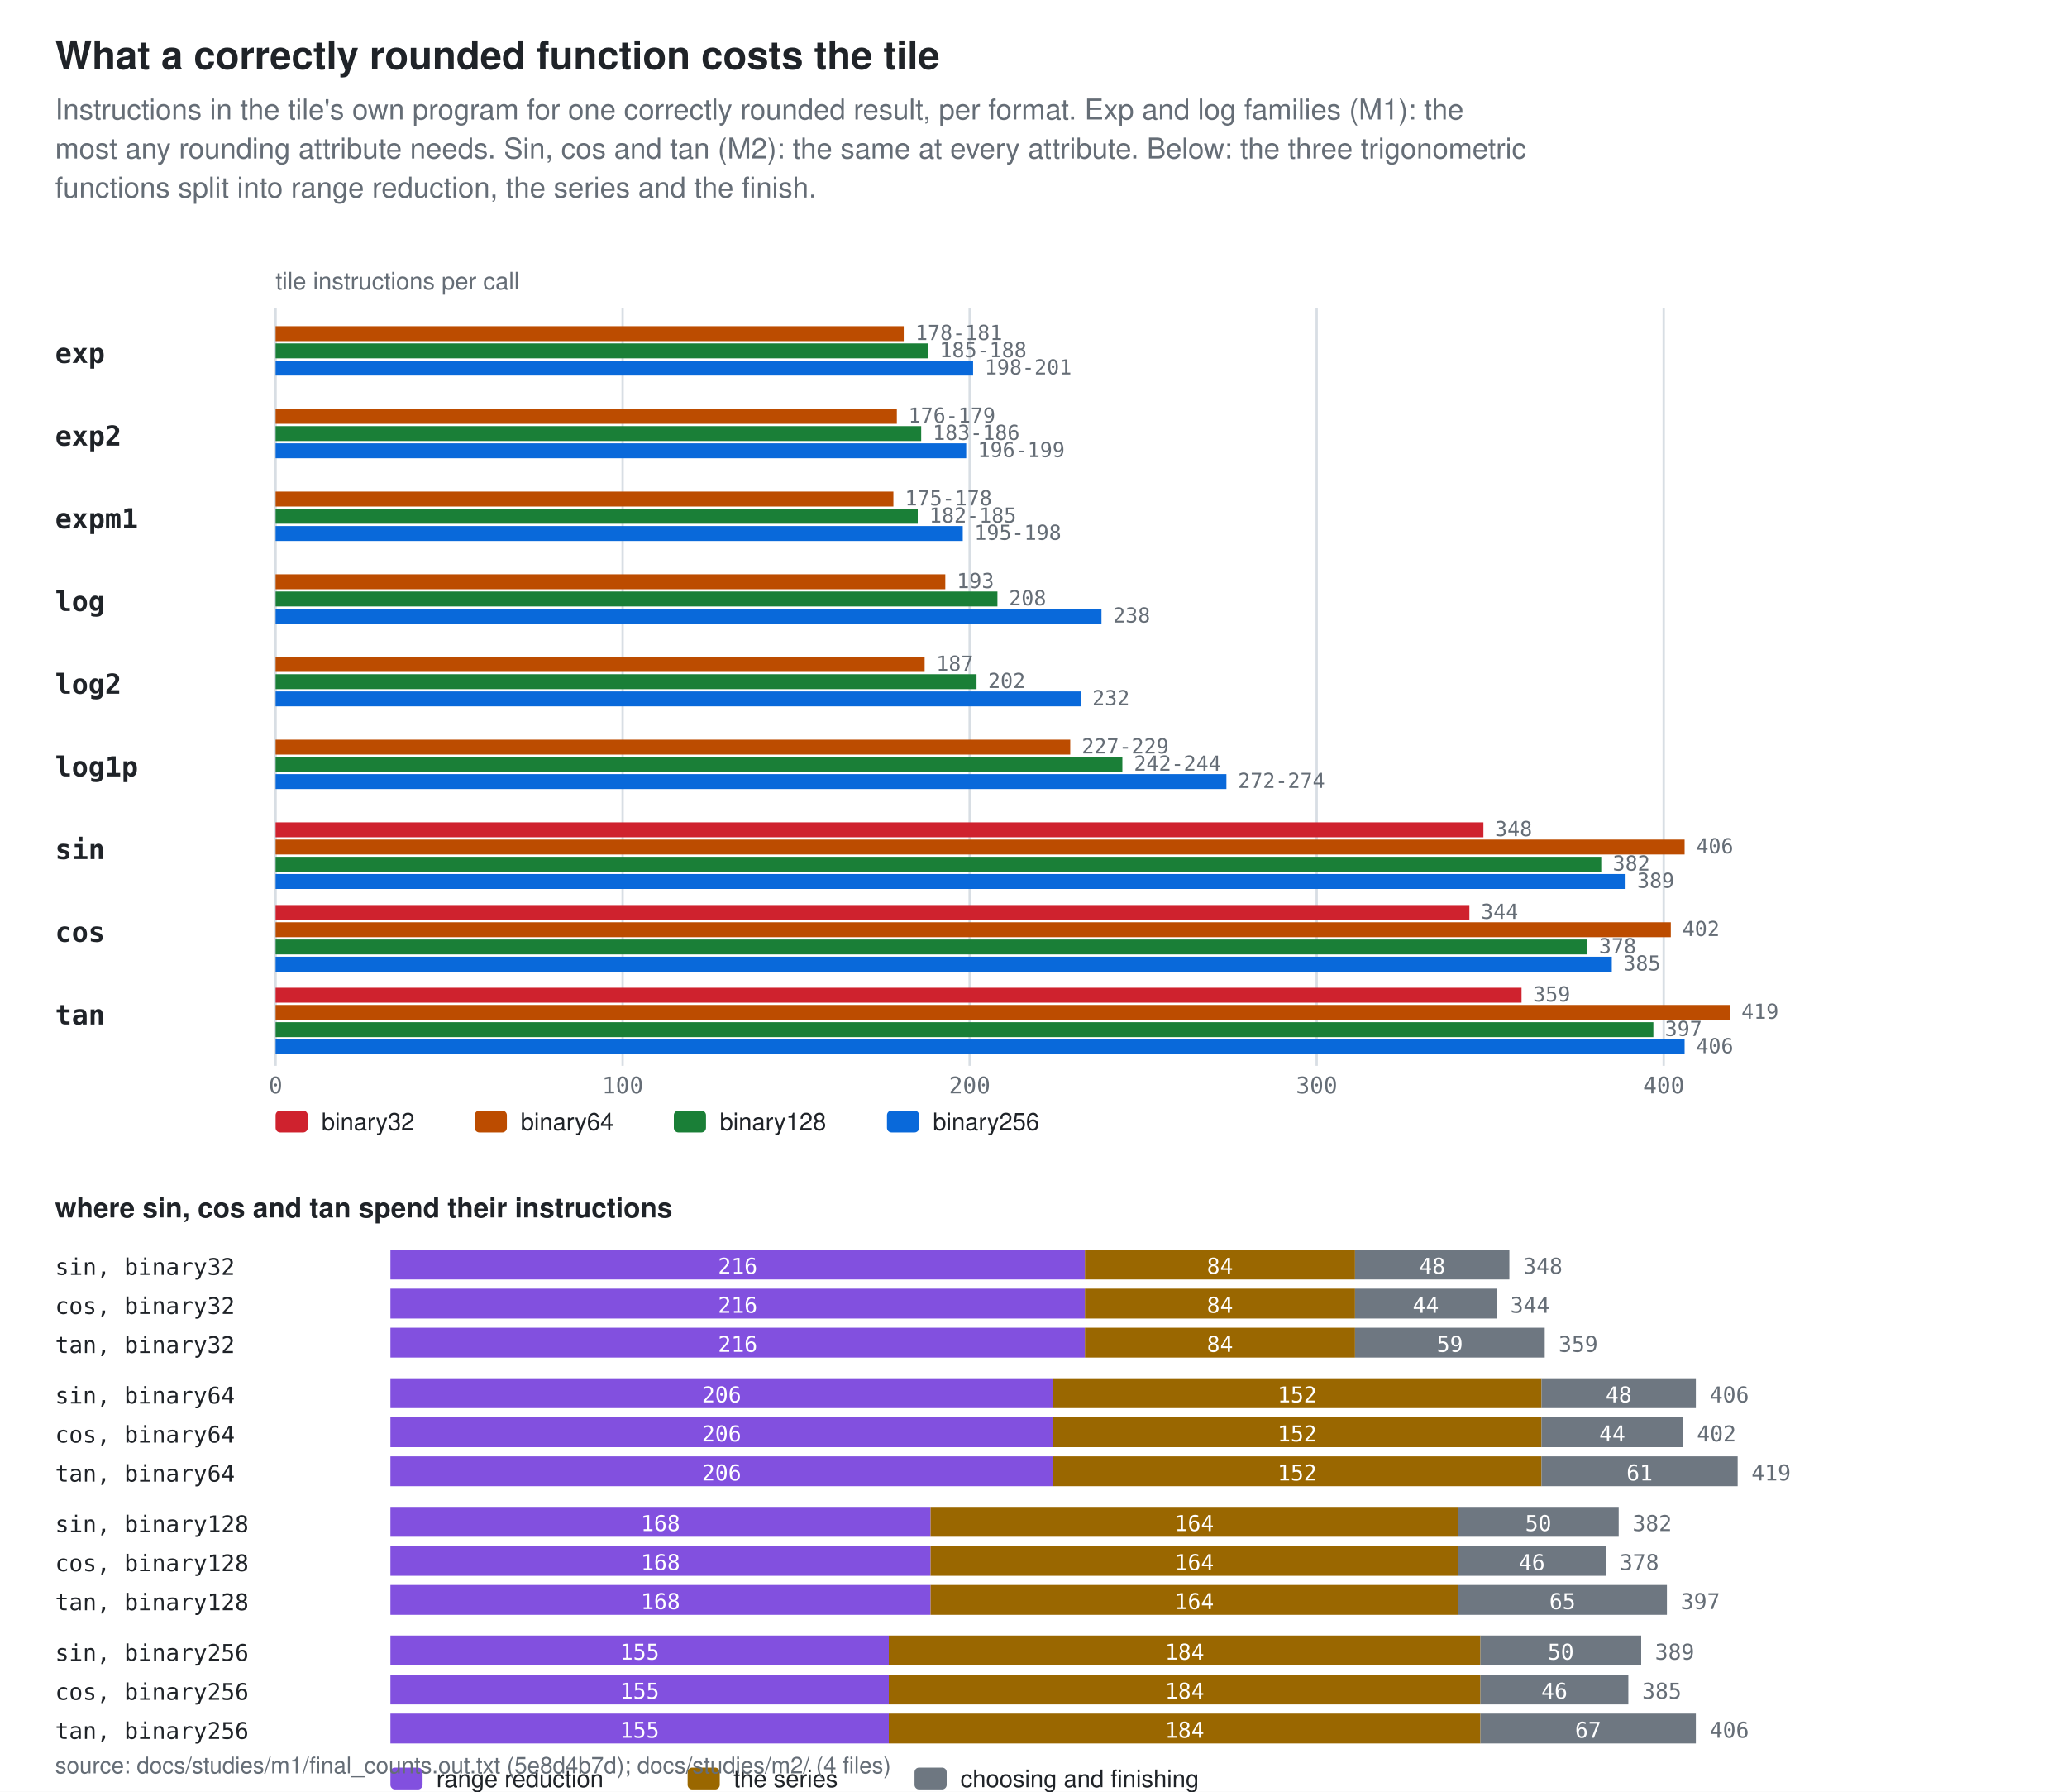
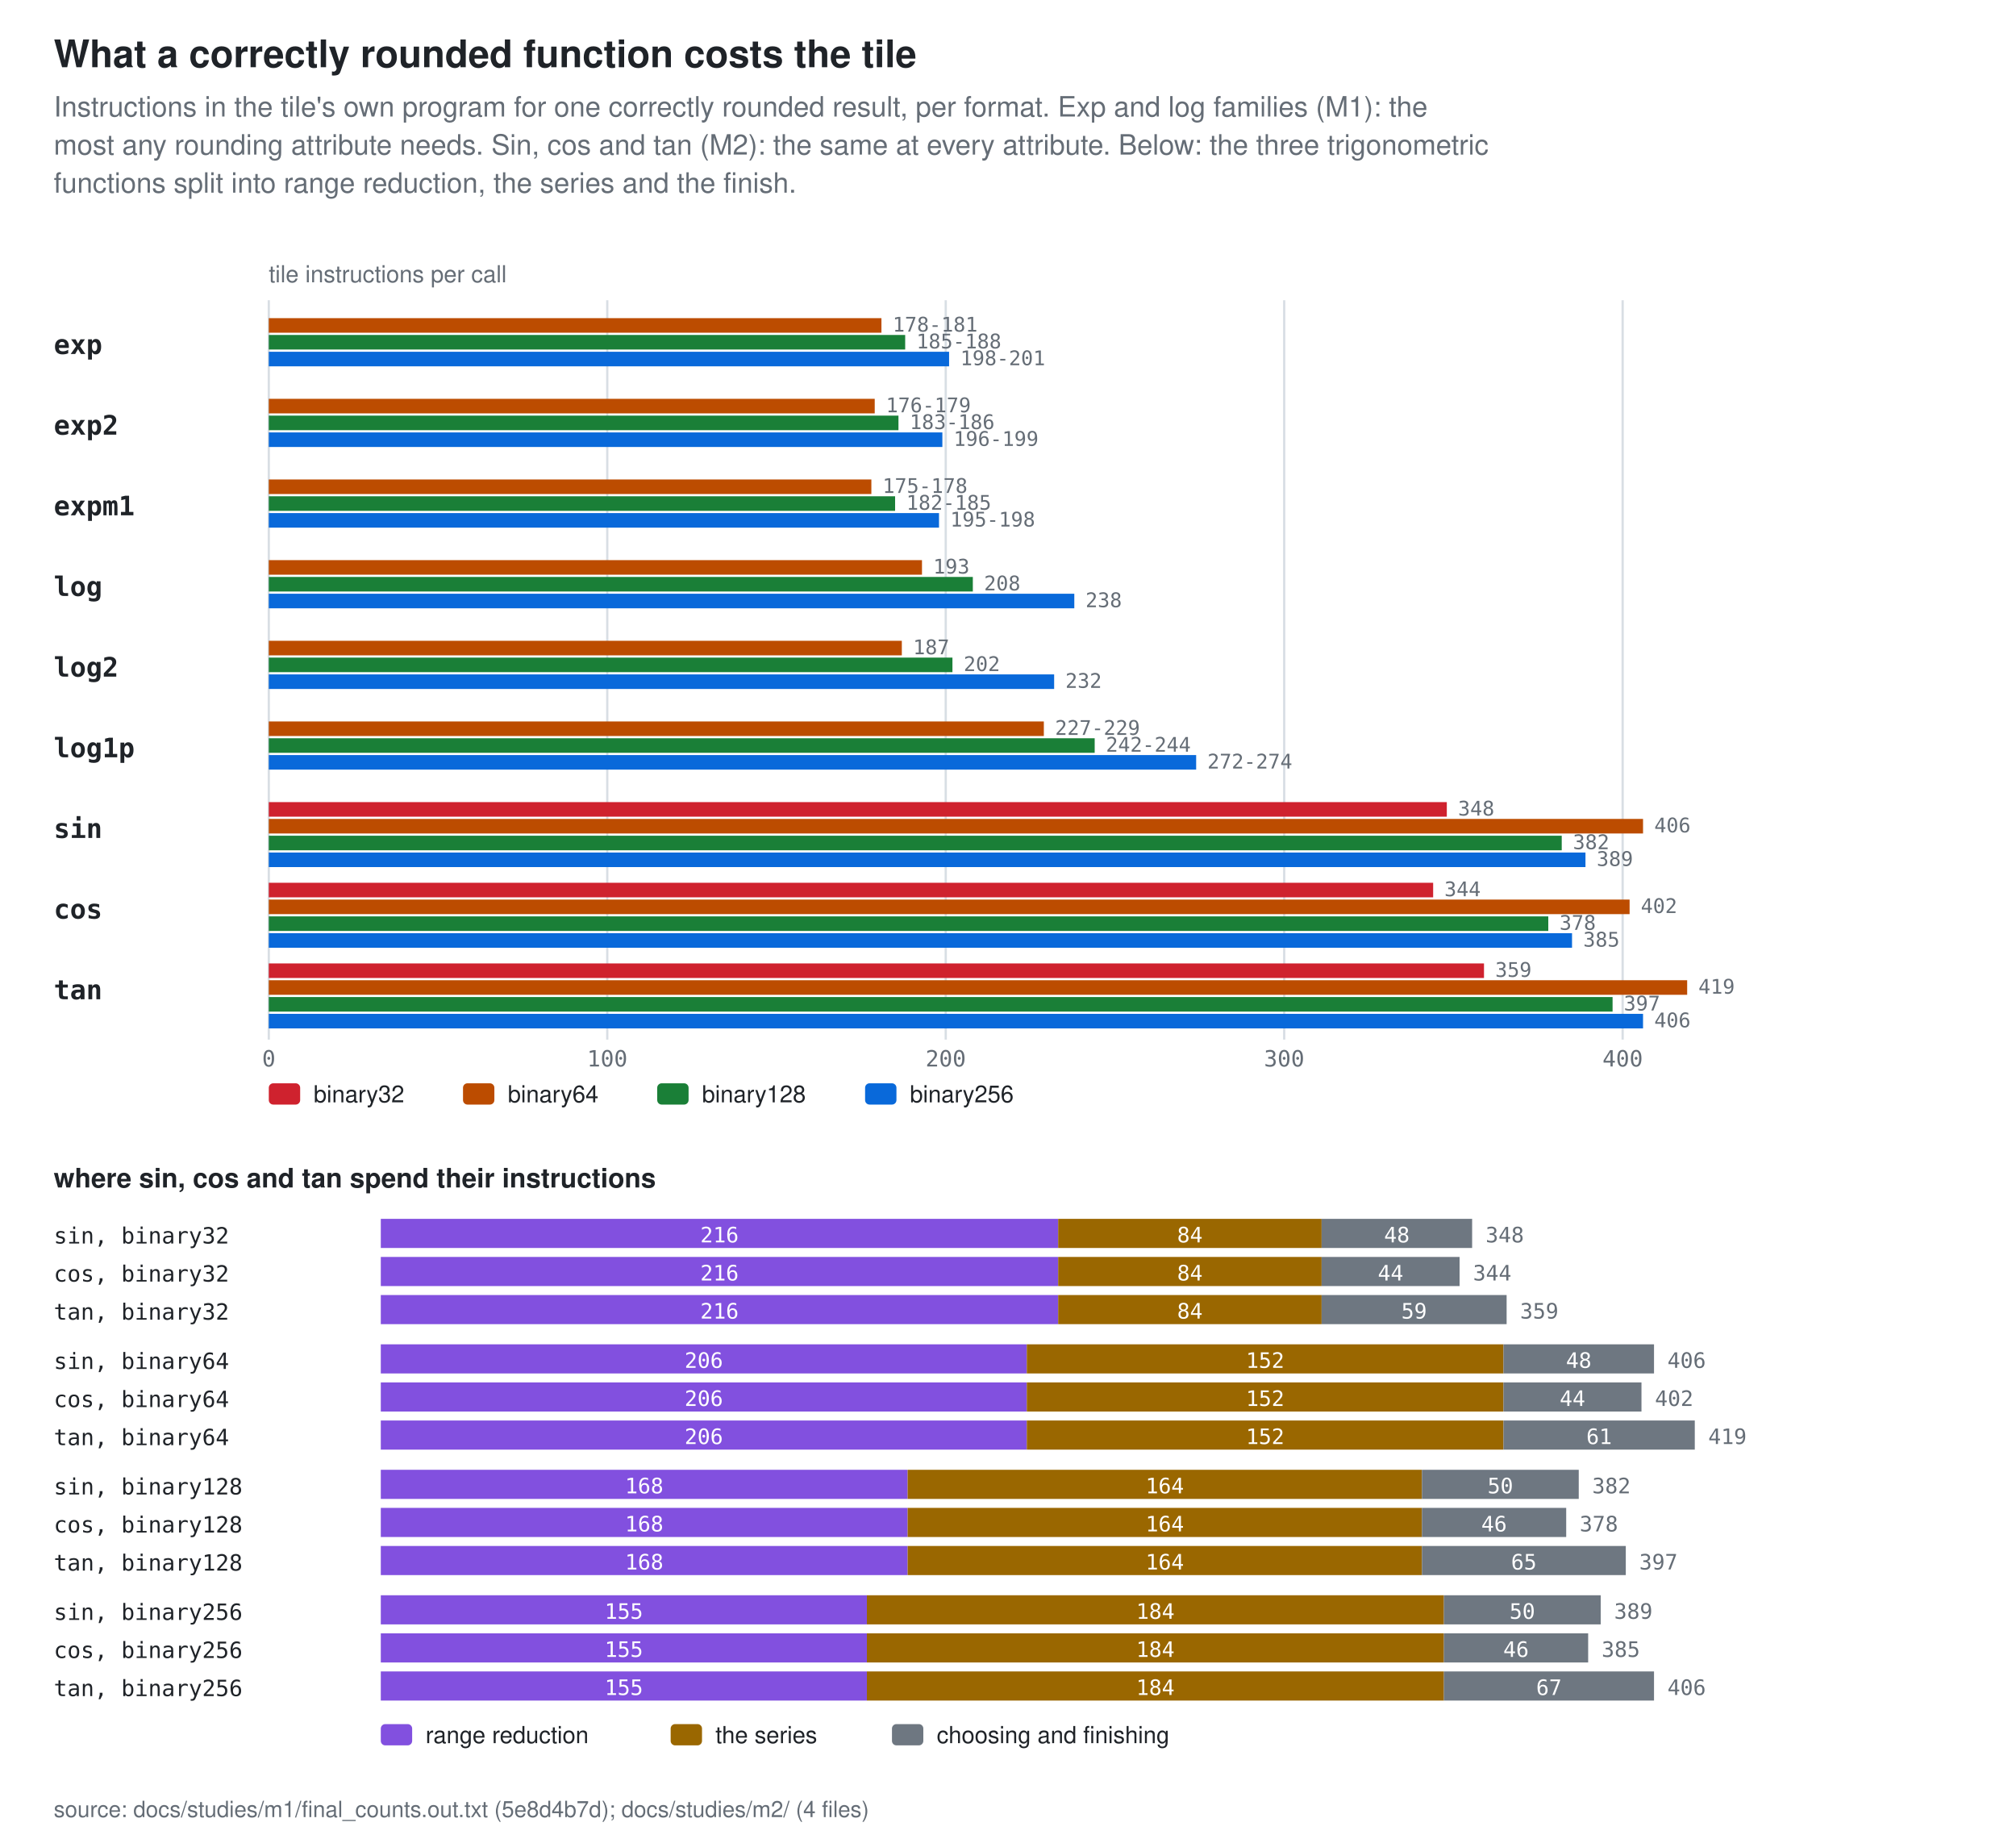
- <svg xmlns="http://www.w3.org/2000/svg" width="900" height="780" viewBox="0 0 900 780" role="img" aria-label="Tile instructions per call for the nine correctly rounded functions at the formats they are built for (178 to 419), and where the trigonometric three spend theirs: range reduction takes 155 to 216 of each sin, cos and tan.">
-   <rect width="900" height="780" fill="#ffffff" />
+ <svg xmlns="http://www.w3.org/2000/svg" width="900" height="819" viewBox="0 0 900 819" role="img" aria-label="Tile instructions per call for the nine correctly rounded functions at the formats they are built for (178 to 419), and where the trigonometric three spend theirs: range reduction takes 155 to 216 of each sin, cos and tan.">
+   <rect width="900" height="819" fill="#ffffff" />
  <text x="24.0" y="30.0" font-family="-apple-system,BlinkMacSystemFont,'Segoe UI',Helvetica,Arial,sans-serif" font-size="17" fill="#1f2328" font-weight="600">What a correctly rounded function costs the tile</text>
  <text x="24.0" y="52.0" font-family="-apple-system,BlinkMacSystemFont,'Segoe UI',Helvetica,Arial,sans-serif" font-size="12.5" fill="#656d76">Instructions in the tile's own program for one correctly rounded result, per format. Exp and log families (M1): the</text>
  <text x="24.0" y="69.0" font-family="-apple-system,BlinkMacSystemFont,'Segoe UI',Helvetica,Arial,sans-serif" font-size="12.5" fill="#656d76">most any rounding attribute needs. Sin, cos and tan (M2): the same at every attribute. Below: the three trigonometric</text>
  <text x="24.0" y="86.0" font-family="-apple-system,BlinkMacSystemFont,'Segoe UI',Helvetica,Arial,sans-serif" font-size="12.5" fill="#656d76">functions split into range reduction, the series and the finish.</text>
  <line x1="120.0" y1="134.0" x2="120.0" y2="464.0" stroke="#d8dee4" stroke-width="1" />
  <text x="120.0" y="476.0" font-family="ui-monospace,SFMono-Regular,'SF Mono',Menlo,Consolas,monospace" font-size="10" fill="#656d76" text-anchor="middle">0</text>
  <line x1="271.1" y1="134.0" x2="271.1" y2="464.0" stroke="#d8dee4" stroke-width="1" />
  <text x="271.1" y="476.0" font-family="ui-monospace,SFMono-Regular,'SF Mono',Menlo,Consolas,monospace" font-size="10" fill="#656d76" text-anchor="middle">100</text>
  <line x1="422.2" y1="134.0" x2="422.2" y2="464.0" stroke="#d8dee4" stroke-width="1" />
  <text x="422.2" y="476.0" font-family="ui-monospace,SFMono-Regular,'SF Mono',Menlo,Consolas,monospace" font-size="10" fill="#656d76" text-anchor="middle">200</text>
  <line x1="573.3" y1="134.0" x2="573.3" y2="464.0" stroke="#d8dee4" stroke-width="1" />
  <text x="573.3" y="476.0" font-family="ui-monospace,SFMono-Regular,'SF Mono',Menlo,Consolas,monospace" font-size="10" fill="#656d76" text-anchor="middle">300</text>
  <line x1="724.4" y1="134.0" x2="724.4" y2="464.0" stroke="#d8dee4" stroke-width="1" />
  <text x="724.4" y="476.0" font-family="ui-monospace,SFMono-Regular,'SF Mono',Menlo,Consolas,monospace" font-size="10" fill="#656d76" text-anchor="middle">400</text>
  <text x="120.0" y="126.0" font-family="-apple-system,BlinkMacSystemFont,'Segoe UI',Helvetica,Arial,sans-serif" font-size="10.5" fill="#656d76">tile instructions per call</text>
  <text x="24.0" y="158.0" font-family="ui-monospace,SFMono-Regular,'SF Mono',Menlo,Consolas,monospace" font-size="12" fill="#1f2328" font-weight="600">exp</text>
  <rect x="120.0" y="142.0" width="273.5" height="6.5" fill="#bc4c00" />
  <text x="398.5" y="148.0" font-family="ui-monospace,SFMono-Regular,'SF Mono',Menlo,Consolas,monospace" font-size="9" fill="#656d76">178-181</text>
  <rect x="120.0" y="149.5" width="284.1" height="6.5" fill="#1a7f37" />
  <text x="409.1" y="155.5" font-family="ui-monospace,SFMono-Regular,'SF Mono',Menlo,Consolas,monospace" font-size="9" fill="#656d76">185-188</text>
  <rect x="120.0" y="157.0" width="303.7" height="6.5" fill="#0969da" />
  <text x="428.7" y="163.0" font-family="ui-monospace,SFMono-Regular,'SF Mono',Menlo,Consolas,monospace" font-size="9" fill="#656d76">198-201</text>
  <text x="24.0" y="194.0" font-family="ui-monospace,SFMono-Regular,'SF Mono',Menlo,Consolas,monospace" font-size="12" fill="#1f2328" font-weight="600">exp2</text>
  <rect x="120.0" y="178.0" width="270.5" height="6.5" fill="#bc4c00" />
  <text x="395.5" y="184.0" font-family="ui-monospace,SFMono-Regular,'SF Mono',Menlo,Consolas,monospace" font-size="9" fill="#656d76">176-179</text>
  <rect x="120.0" y="185.5" width="281.1" height="6.5" fill="#1a7f37" />
  <text x="406.1" y="191.5" font-family="ui-monospace,SFMono-Regular,'SF Mono',Menlo,Consolas,monospace" font-size="9" fill="#656d76">183-186</text>
  <rect x="120.0" y="193.0" width="300.7" height="6.5" fill="#0969da" />
  <text x="425.7" y="199.0" font-family="ui-monospace,SFMono-Regular,'SF Mono',Menlo,Consolas,monospace" font-size="9" fill="#656d76">196-199</text>
  <text x="24.0" y="230.0" font-family="ui-monospace,SFMono-Regular,'SF Mono',Menlo,Consolas,monospace" font-size="12" fill="#1f2328" font-weight="600">expm1</text>
  <rect x="120.0" y="214.0" width="269.0" height="6.5" fill="#bc4c00" />
  <text x="394.0" y="220.0" font-family="ui-monospace,SFMono-Regular,'SF Mono',Menlo,Consolas,monospace" font-size="9" fill="#656d76">175-178</text>
  <rect x="120.0" y="221.5" width="279.6" height="6.5" fill="#1a7f37" />
  <text x="404.6" y="227.5" font-family="ui-monospace,SFMono-Regular,'SF Mono',Menlo,Consolas,monospace" font-size="9" fill="#656d76">182-185</text>
  <rect x="120.0" y="229.0" width="299.2" height="6.5" fill="#0969da" />
  <text x="424.2" y="235.0" font-family="ui-monospace,SFMono-Regular,'SF Mono',Menlo,Consolas,monospace" font-size="9" fill="#656d76">195-198</text>
  <text x="24.0" y="266.0" font-family="ui-monospace,SFMono-Regular,'SF Mono',Menlo,Consolas,monospace" font-size="12" fill="#1f2328" font-weight="600">log</text>
  <rect x="120.0" y="250.0" width="291.6" height="6.5" fill="#bc4c00" />
  <text x="416.6" y="256.0" font-family="ui-monospace,SFMono-Regular,'SF Mono',Menlo,Consolas,monospace" font-size="9" fill="#656d76">193</text>
  <rect x="120.0" y="257.5" width="314.3" height="6.5" fill="#1a7f37" />
  <text x="439.3" y="263.5" font-family="ui-monospace,SFMono-Regular,'SF Mono',Menlo,Consolas,monospace" font-size="9" fill="#656d76">208</text>
  <rect x="120.0" y="265.0" width="359.6" height="6.5" fill="#0969da" />
  <text x="484.6" y="271.0" font-family="ui-monospace,SFMono-Regular,'SF Mono',Menlo,Consolas,monospace" font-size="9" fill="#656d76">238</text>
  <text x="24.0" y="302.0" font-family="ui-monospace,SFMono-Regular,'SF Mono',Menlo,Consolas,monospace" font-size="12" fill="#1f2328" font-weight="600">log2</text>
  <rect x="120.0" y="286.0" width="282.6" height="6.5" fill="#bc4c00" />
  <text x="407.6" y="292.0" font-family="ui-monospace,SFMono-Regular,'SF Mono',Menlo,Consolas,monospace" font-size="9" fill="#656d76">187</text>
  <rect x="120.0" y="293.5" width="305.2" height="6.5" fill="#1a7f37" />
  <text x="430.2" y="299.5" font-family="ui-monospace,SFMono-Regular,'SF Mono',Menlo,Consolas,monospace" font-size="9" fill="#656d76">202</text>
  <rect x="120.0" y="301.0" width="350.6" height="6.5" fill="#0969da" />
  <text x="475.6" y="307.0" font-family="ui-monospace,SFMono-Regular,'SF Mono',Menlo,Consolas,monospace" font-size="9" fill="#656d76">232</text>
  <text x="24.0" y="338.0" font-family="ui-monospace,SFMono-Regular,'SF Mono',Menlo,Consolas,monospace" font-size="12" fill="#1f2328" font-weight="600">log1p</text>
  <rect x="120.0" y="322.0" width="346.0" height="6.5" fill="#bc4c00" />
  <text x="471.0" y="328.0" font-family="ui-monospace,SFMono-Regular,'SF Mono',Menlo,Consolas,monospace" font-size="9" fill="#656d76">227-229</text>
  <rect x="120.0" y="329.5" width="368.7" height="6.5" fill="#1a7f37" />
  <text x="493.7" y="335.5" font-family="ui-monospace,SFMono-Regular,'SF Mono',Menlo,Consolas,monospace" font-size="9" fill="#656d76">242-244</text>
  <rect x="120.0" y="337.0" width="414.0" height="6.5" fill="#0969da" />
  <text x="539.0" y="343.0" font-family="ui-monospace,SFMono-Regular,'SF Mono',Menlo,Consolas,monospace" font-size="9" fill="#656d76">272-274</text>
  <text x="24.0" y="374.0" font-family="ui-monospace,SFMono-Regular,'SF Mono',Menlo,Consolas,monospace" font-size="12" fill="#1f2328" font-weight="600">sin</text>
  <rect x="120.0" y="358.0" width="525.9" height="6.5" fill="#cf222e" />
  <text x="650.9" y="364.0" font-family="ui-monospace,SFMono-Regular,'SF Mono',Menlo,Consolas,monospace" font-size="9" fill="#656d76">348</text>
  <rect x="120.0" y="365.5" width="613.5" height="6.5" fill="#bc4c00" />
  <text x="738.5" y="371.5" font-family="ui-monospace,SFMono-Regular,'SF Mono',Menlo,Consolas,monospace" font-size="9" fill="#656d76">406</text>
  <rect x="120.0" y="373.0" width="577.2" height="6.5" fill="#1a7f37" />
  <text x="702.2" y="379.0" font-family="ui-monospace,SFMono-Regular,'SF Mono',Menlo,Consolas,monospace" font-size="9" fill="#656d76">382</text>
  <rect x="120.0" y="380.5" width="587.8" height="6.5" fill="#0969da" />
  <text x="712.8" y="386.5" font-family="ui-monospace,SFMono-Regular,'SF Mono',Menlo,Consolas,monospace" font-size="9" fill="#656d76">389</text>
  <text x="24.0" y="410.0" font-family="ui-monospace,SFMono-Regular,'SF Mono',Menlo,Consolas,monospace" font-size="12" fill="#1f2328" font-weight="600">cos</text>
  <rect x="120.0" y="394.0" width="519.8" height="6.5" fill="#cf222e" />
  <text x="644.8" y="400.0" font-family="ui-monospace,SFMono-Regular,'SF Mono',Menlo,Consolas,monospace" font-size="9" fill="#656d76">344</text>
  <rect x="120.0" y="401.5" width="607.5" height="6.5" fill="#bc4c00" />
  <text x="732.5" y="407.5" font-family="ui-monospace,SFMono-Regular,'SF Mono',Menlo,Consolas,monospace" font-size="9" fill="#656d76">402</text>
  <rect x="120.0" y="409.0" width="571.2" height="6.5" fill="#1a7f37" />
  <text x="696.2" y="415.0" font-family="ui-monospace,SFMono-Regular,'SF Mono',Menlo,Consolas,monospace" font-size="9" fill="#656d76">378</text>
  <rect x="120.0" y="416.5" width="581.8" height="6.5" fill="#0969da" />
  <text x="706.8" y="422.5" font-family="ui-monospace,SFMono-Regular,'SF Mono',Menlo,Consolas,monospace" font-size="9" fill="#656d76">385</text>
  <text x="24.0" y="446.0" font-family="ui-monospace,SFMono-Regular,'SF Mono',Menlo,Consolas,monospace" font-size="12" fill="#1f2328" font-weight="600">tan</text>
  <rect x="120.0" y="430.0" width="542.5" height="6.5" fill="#cf222e" />
  <text x="667.5" y="436.0" font-family="ui-monospace,SFMono-Regular,'SF Mono',Menlo,Consolas,monospace" font-size="9" fill="#656d76">359</text>
  <rect x="120.0" y="437.5" width="633.2" height="6.5" fill="#bc4c00" />
  <text x="758.2" y="443.5" font-family="ui-monospace,SFMono-Regular,'SF Mono',Menlo,Consolas,monospace" font-size="9" fill="#656d76">419</text>
  <rect x="120.0" y="445.0" width="599.9" height="6.5" fill="#1a7f37" />
  <text x="724.9" y="451.0" font-family="ui-monospace,SFMono-Regular,'SF Mono',Menlo,Consolas,monospace" font-size="9" fill="#656d76">397</text>
  <rect x="120.0" y="452.5" width="613.5" height="6.5" fill="#0969da" />
  <text x="738.5" y="458.5" font-family="ui-monospace,SFMono-Regular,'SF Mono',Menlo,Consolas,monospace" font-size="9" fill="#656d76">406</text>
  <rect x="120.0" y="483.5" width="14.0" height="9.5" fill="#cf222e" rx="2" />
  <text x="140.0" y="492.0" font-family="-apple-system,BlinkMacSystemFont,'Segoe UI',Helvetica,Arial,sans-serif" font-size="10.5" fill="#1f2328">binary32</text>
  <rect x="206.7" y="483.5" width="14.0" height="9.5" fill="#bc4c00" rx="2" />
  <text x="226.7" y="492.0" font-family="-apple-system,BlinkMacSystemFont,'Segoe UI',Helvetica,Arial,sans-serif" font-size="10.5" fill="#1f2328">binary64</text>
  <rect x="293.4" y="483.5" width="14.0" height="9.5" fill="#1a7f37" rx="2" />
  <text x="313.4" y="492.0" font-family="-apple-system,BlinkMacSystemFont,'Segoe UI',Helvetica,Arial,sans-serif" font-size="10.5" fill="#1f2328">binary128</text>
  <rect x="386.2" y="483.5" width="14.0" height="9.5" fill="#0969da" rx="2" />
  <text x="406.2" y="492.0" font-family="-apple-system,BlinkMacSystemFont,'Segoe UI',Helvetica,Arial,sans-serif" font-size="10.5" fill="#1f2328">binary256</text>
  <text x="24.0" y="530.0" font-family="-apple-system,BlinkMacSystemFont,'Segoe UI',Helvetica,Arial,sans-serif" font-size="12" fill="#1f2328" font-weight="600">where sin, cos and tan spend their instructions</text>
  <text x="24.0" y="555.0" font-family="ui-monospace,SFMono-Regular,'SF Mono',Menlo,Consolas,monospace" font-size="10" fill="#1f2328">sin, binary32</text>
  <rect x="170.0" y="544.0" width="302.4" height="13.0" fill="#8250df" />
  <text x="321.2" y="554.5" font-family="ui-monospace,SFMono-Regular,'SF Mono',Menlo,Consolas,monospace" font-size="9.5" fill="#ffffff" text-anchor="middle">216</text>
  <rect x="472.4" y="544.0" width="117.6" height="13.0" fill="#9a6700" />
  <text x="531.2" y="554.5" font-family="ui-monospace,SFMono-Regular,'SF Mono',Menlo,Consolas,monospace" font-size="9.5" fill="#ffffff" text-anchor="middle">84</text>
  <rect x="590.0" y="544.0" width="67.2" height="13.0" fill="#6e7781" />
  <text x="623.6" y="554.5" font-family="ui-monospace,SFMono-Regular,'SF Mono',Menlo,Consolas,monospace" font-size="9.5" fill="#ffffff" text-anchor="middle">48</text>
  <text x="663.2" y="554.5" font-family="ui-monospace,SFMono-Regular,'SF Mono',Menlo,Consolas,monospace" font-size="9.5" fill="#656d76">348</text>
  <text x="24.0" y="572.0" font-family="ui-monospace,SFMono-Regular,'SF Mono',Menlo,Consolas,monospace" font-size="10" fill="#1f2328">cos, binary32</text>
  <rect x="170.0" y="561.0" width="302.4" height="13.0" fill="#8250df" />
  <text x="321.2" y="571.5" font-family="ui-monospace,SFMono-Regular,'SF Mono',Menlo,Consolas,monospace" font-size="9.5" fill="#ffffff" text-anchor="middle">216</text>
  <rect x="472.4" y="561.0" width="117.6" height="13.0" fill="#9a6700" />
  <text x="531.2" y="571.5" font-family="ui-monospace,SFMono-Regular,'SF Mono',Menlo,Consolas,monospace" font-size="9.5" fill="#ffffff" text-anchor="middle">84</text>
  <rect x="590.0" y="561.0" width="61.6" height="13.0" fill="#6e7781" />
  <text x="620.8" y="571.5" font-family="ui-monospace,SFMono-Regular,'SF Mono',Menlo,Consolas,monospace" font-size="9.5" fill="#ffffff" text-anchor="middle">44</text>
  <text x="657.6" y="571.5" font-family="ui-monospace,SFMono-Regular,'SF Mono',Menlo,Consolas,monospace" font-size="9.5" fill="#656d76">344</text>
  <text x="24.0" y="589.0" font-family="ui-monospace,SFMono-Regular,'SF Mono',Menlo,Consolas,monospace" font-size="10" fill="#1f2328">tan, binary32</text>
  <rect x="170.0" y="578.0" width="302.4" height="13.0" fill="#8250df" />
  <text x="321.2" y="588.5" font-family="ui-monospace,SFMono-Regular,'SF Mono',Menlo,Consolas,monospace" font-size="9.5" fill="#ffffff" text-anchor="middle">216</text>
  <rect x="472.4" y="578.0" width="117.6" height="13.0" fill="#9a6700" />
  <text x="531.2" y="588.5" font-family="ui-monospace,SFMono-Regular,'SF Mono',Menlo,Consolas,monospace" font-size="9.5" fill="#ffffff" text-anchor="middle">84</text>
  <rect x="590.0" y="578.0" width="82.6" height="13.0" fill="#6e7781" />
  <text x="631.3" y="588.5" font-family="ui-monospace,SFMono-Regular,'SF Mono',Menlo,Consolas,monospace" font-size="9.5" fill="#ffffff" text-anchor="middle">59</text>
  <text x="678.6" y="588.5" font-family="ui-monospace,SFMono-Regular,'SF Mono',Menlo,Consolas,monospace" font-size="9.5" fill="#656d76">359</text>
  <text x="24.0" y="611.0" font-family="ui-monospace,SFMono-Regular,'SF Mono',Menlo,Consolas,monospace" font-size="10" fill="#1f2328">sin, binary64</text>
  <rect x="170.0" y="600.0" width="288.4" height="13.0" fill="#8250df" />
  <text x="314.2" y="610.5" font-family="ui-monospace,SFMono-Regular,'SF Mono',Menlo,Consolas,monospace" font-size="9.5" fill="#ffffff" text-anchor="middle">206</text>
  <rect x="458.4" y="600.0" width="212.8" height="13.0" fill="#9a6700" />
  <text x="564.8" y="610.5" font-family="ui-monospace,SFMono-Regular,'SF Mono',Menlo,Consolas,monospace" font-size="9.5" fill="#ffffff" text-anchor="middle">152</text>
  <rect x="671.2" y="600.0" width="67.2" height="13.0" fill="#6e7781" />
  <text x="704.8" y="610.5" font-family="ui-monospace,SFMono-Regular,'SF Mono',Menlo,Consolas,monospace" font-size="9.5" fill="#ffffff" text-anchor="middle">48</text>
  <text x="744.4" y="610.5" font-family="ui-monospace,SFMono-Regular,'SF Mono',Menlo,Consolas,monospace" font-size="9.5" fill="#656d76">406</text>
  <text x="24.0" y="628.0" font-family="ui-monospace,SFMono-Regular,'SF Mono',Menlo,Consolas,monospace" font-size="10" fill="#1f2328">cos, binary64</text>
  <rect x="170.0" y="617.0" width="288.4" height="13.0" fill="#8250df" />
  <text x="314.2" y="627.5" font-family="ui-monospace,SFMono-Regular,'SF Mono',Menlo,Consolas,monospace" font-size="9.5" fill="#ffffff" text-anchor="middle">206</text>
  <rect x="458.4" y="617.0" width="212.8" height="13.0" fill="#9a6700" />
  <text x="564.8" y="627.5" font-family="ui-monospace,SFMono-Regular,'SF Mono',Menlo,Consolas,monospace" font-size="9.5" fill="#ffffff" text-anchor="middle">152</text>
  <rect x="671.2" y="617.0" width="61.6" height="13.0" fill="#6e7781" />
  <text x="702.0" y="627.5" font-family="ui-monospace,SFMono-Regular,'SF Mono',Menlo,Consolas,monospace" font-size="9.5" fill="#ffffff" text-anchor="middle">44</text>
  <text x="738.8" y="627.5" font-family="ui-monospace,SFMono-Regular,'SF Mono',Menlo,Consolas,monospace" font-size="9.5" fill="#656d76">402</text>
  <text x="24.0" y="645.0" font-family="ui-monospace,SFMono-Regular,'SF Mono',Menlo,Consolas,monospace" font-size="10" fill="#1f2328">tan, binary64</text>
  <rect x="170.0" y="634.0" width="288.4" height="13.0" fill="#8250df" />
  <text x="314.2" y="644.5" font-family="ui-monospace,SFMono-Regular,'SF Mono',Menlo,Consolas,monospace" font-size="9.5" fill="#ffffff" text-anchor="middle">206</text>
  <rect x="458.4" y="634.0" width="212.8" height="13.0" fill="#9a6700" />
  <text x="564.8" y="644.5" font-family="ui-monospace,SFMono-Regular,'SF Mono',Menlo,Consolas,monospace" font-size="9.5" fill="#ffffff" text-anchor="middle">152</text>
  <rect x="671.2" y="634.0" width="85.4" height="13.0" fill="#6e7781" />
  <text x="713.9" y="644.5" font-family="ui-monospace,SFMono-Regular,'SF Mono',Menlo,Consolas,monospace" font-size="9.5" fill="#ffffff" text-anchor="middle">61</text>
  <text x="762.6" y="644.5" font-family="ui-monospace,SFMono-Regular,'SF Mono',Menlo,Consolas,monospace" font-size="9.5" fill="#656d76">419</text>
  <text x="24.0" y="667.0" font-family="ui-monospace,SFMono-Regular,'SF Mono',Menlo,Consolas,monospace" font-size="10" fill="#1f2328">sin, binary128</text>
  <rect x="170.0" y="656.0" width="235.2" height="13.0" fill="#8250df" />
  <text x="287.6" y="666.5" font-family="ui-monospace,SFMono-Regular,'SF Mono',Menlo,Consolas,monospace" font-size="9.5" fill="#ffffff" text-anchor="middle">168</text>
  <rect x="405.2" y="656.0" width="229.6" height="13.0" fill="#9a6700" />
  <text x="520.0" y="666.5" font-family="ui-monospace,SFMono-Regular,'SF Mono',Menlo,Consolas,monospace" font-size="9.5" fill="#ffffff" text-anchor="middle">164</text>
  <rect x="634.8" y="656.0" width="70.0" height="13.0" fill="#6e7781" />
  <text x="669.8" y="666.5" font-family="ui-monospace,SFMono-Regular,'SF Mono',Menlo,Consolas,monospace" font-size="9.5" fill="#ffffff" text-anchor="middle">50</text>
  <text x="710.8" y="666.5" font-family="ui-monospace,SFMono-Regular,'SF Mono',Menlo,Consolas,monospace" font-size="9.5" fill="#656d76">382</text>
  <text x="24.0" y="684.0" font-family="ui-monospace,SFMono-Regular,'SF Mono',Menlo,Consolas,monospace" font-size="10" fill="#1f2328">cos, binary128</text>
  <rect x="170.0" y="673.0" width="235.2" height="13.0" fill="#8250df" />
  <text x="287.6" y="683.5" font-family="ui-monospace,SFMono-Regular,'SF Mono',Menlo,Consolas,monospace" font-size="9.5" fill="#ffffff" text-anchor="middle">168</text>
  <rect x="405.2" y="673.0" width="229.6" height="13.0" fill="#9a6700" />
  <text x="520.0" y="683.5" font-family="ui-monospace,SFMono-Regular,'SF Mono',Menlo,Consolas,monospace" font-size="9.5" fill="#ffffff" text-anchor="middle">164</text>
  <rect x="634.8" y="673.0" width="64.4" height="13.0" fill="#6e7781" />
  <text x="667.0" y="683.5" font-family="ui-monospace,SFMono-Regular,'SF Mono',Menlo,Consolas,monospace" font-size="9.5" fill="#ffffff" text-anchor="middle">46</text>
  <text x="705.2" y="683.5" font-family="ui-monospace,SFMono-Regular,'SF Mono',Menlo,Consolas,monospace" font-size="9.5" fill="#656d76">378</text>
  <text x="24.0" y="701.0" font-family="ui-monospace,SFMono-Regular,'SF Mono',Menlo,Consolas,monospace" font-size="10" fill="#1f2328">tan, binary128</text>
  <rect x="170.0" y="690.0" width="235.2" height="13.0" fill="#8250df" />
  <text x="287.6" y="700.5" font-family="ui-monospace,SFMono-Regular,'SF Mono',Menlo,Consolas,monospace" font-size="9.5" fill="#ffffff" text-anchor="middle">168</text>
  <rect x="405.2" y="690.0" width="229.6" height="13.0" fill="#9a6700" />
  <text x="520.0" y="700.5" font-family="ui-monospace,SFMono-Regular,'SF Mono',Menlo,Consolas,monospace" font-size="9.5" fill="#ffffff" text-anchor="middle">164</text>
  <rect x="634.8" y="690.0" width="91.0" height="13.0" fill="#6e7781" />
  <text x="680.3" y="700.5" font-family="ui-monospace,SFMono-Regular,'SF Mono',Menlo,Consolas,monospace" font-size="9.5" fill="#ffffff" text-anchor="middle">65</text>
  <text x="731.8" y="700.5" font-family="ui-monospace,SFMono-Regular,'SF Mono',Menlo,Consolas,monospace" font-size="9.5" fill="#656d76">397</text>
  <text x="24.0" y="723.0" font-family="ui-monospace,SFMono-Regular,'SF Mono',Menlo,Consolas,monospace" font-size="10" fill="#1f2328">sin, binary256</text>
  <rect x="170.0" y="712.0" width="217.0" height="13.0" fill="#8250df" />
  <text x="278.5" y="722.5" font-family="ui-monospace,SFMono-Regular,'SF Mono',Menlo,Consolas,monospace" font-size="9.5" fill="#ffffff" text-anchor="middle">155</text>
  <rect x="387.0" y="712.0" width="257.6" height="13.0" fill="#9a6700" />
  <text x="515.8" y="722.5" font-family="ui-monospace,SFMono-Regular,'SF Mono',Menlo,Consolas,monospace" font-size="9.5" fill="#ffffff" text-anchor="middle">184</text>
  <rect x="644.6" y="712.0" width="70.0" height="13.0" fill="#6e7781" />
  <text x="679.6" y="722.5" font-family="ui-monospace,SFMono-Regular,'SF Mono',Menlo,Consolas,monospace" font-size="9.5" fill="#ffffff" text-anchor="middle">50</text>
  <text x="720.6" y="722.5" font-family="ui-monospace,SFMono-Regular,'SF Mono',Menlo,Consolas,monospace" font-size="9.5" fill="#656d76">389</text>
  <text x="24.0" y="740.0" font-family="ui-monospace,SFMono-Regular,'SF Mono',Menlo,Consolas,monospace" font-size="10" fill="#1f2328">cos, binary256</text>
  <rect x="170.0" y="729.0" width="217.0" height="13.0" fill="#8250df" />
  <text x="278.5" y="739.5" font-family="ui-monospace,SFMono-Regular,'SF Mono',Menlo,Consolas,monospace" font-size="9.5" fill="#ffffff" text-anchor="middle">155</text>
  <rect x="387.0" y="729.0" width="257.6" height="13.0" fill="#9a6700" />
  <text x="515.8" y="739.5" font-family="ui-monospace,SFMono-Regular,'SF Mono',Menlo,Consolas,monospace" font-size="9.5" fill="#ffffff" text-anchor="middle">184</text>
  <rect x="644.6" y="729.0" width="64.4" height="13.0" fill="#6e7781" />
  <text x="676.8" y="739.5" font-family="ui-monospace,SFMono-Regular,'SF Mono',Menlo,Consolas,monospace" font-size="9.5" fill="#ffffff" text-anchor="middle">46</text>
  <text x="715.0" y="739.5" font-family="ui-monospace,SFMono-Regular,'SF Mono',Menlo,Consolas,monospace" font-size="9.5" fill="#656d76">385</text>
  <text x="24.0" y="757.0" font-family="ui-monospace,SFMono-Regular,'SF Mono',Menlo,Consolas,monospace" font-size="10" fill="#1f2328">tan, binary256</text>
  <rect x="170.0" y="746.0" width="217.0" height="13.0" fill="#8250df" />
  <text x="278.5" y="756.5" font-family="ui-monospace,SFMono-Regular,'SF Mono',Menlo,Consolas,monospace" font-size="9.5" fill="#ffffff" text-anchor="middle">155</text>
  <rect x="387.0" y="746.0" width="257.6" height="13.0" fill="#9a6700" />
  <text x="515.8" y="756.5" font-family="ui-monospace,SFMono-Regular,'SF Mono',Menlo,Consolas,monospace" font-size="9.5" fill="#ffffff" text-anchor="middle">184</text>
  <rect x="644.6" y="746.0" width="93.8" height="13.0" fill="#6e7781" />
  <text x="691.5" y="756.5" font-family="ui-monospace,SFMono-Regular,'SF Mono',Menlo,Consolas,monospace" font-size="9.5" fill="#ffffff" text-anchor="middle">67</text>
  <text x="744.4" y="756.5" font-family="ui-monospace,SFMono-Regular,'SF Mono',Menlo,Consolas,monospace" font-size="9.5" fill="#656d76">406</text>
  <rect x="170.0" y="769.5" width="14.0" height="9.5" fill="#8250df" rx="2" />
  <text x="190.0" y="778.0" font-family="-apple-system,BlinkMacSystemFont,'Segoe UI',Helvetica,Arial,sans-serif" font-size="10.5" fill="#1f2328">range reduction</text>
  <rect x="299.4" y="769.5" width="14.0" height="9.5" fill="#9a6700" rx="2" />
  <text x="319.4" y="778.0" font-family="-apple-system,BlinkMacSystemFont,'Segoe UI',Helvetica,Arial,sans-serif" font-size="10.5" fill="#1f2328">the series</text>
  <rect x="398.2" y="769.5" width="14.0" height="9.5" fill="#6e7781" rx="2" />
  <text x="418.2" y="778.0" font-family="-apple-system,BlinkMacSystemFont,'Segoe UI',Helvetica,Arial,sans-serif" font-size="10.5" fill="#1f2328">choosing and finishing</text>
-   <text x="24.0" y="772.0" font-family="-apple-system,BlinkMacSystemFont,'Segoe UI',Helvetica,Arial,sans-serif" font-size="10" fill="#656d76">source: docs/studies/m1/final_counts.out.txt (5e8d4b7d); docs/studies/m2/ (4 files)</text>
+   <text x="24.0" y="811.0" font-family="-apple-system,BlinkMacSystemFont,'Segoe UI',Helvetica,Arial,sans-serif" font-size="10" fill="#656d76">source: docs/studies/m1/final_counts.out.txt (5e8d4b7d); docs/studies/m2/ (4 files)</text>
</svg>
